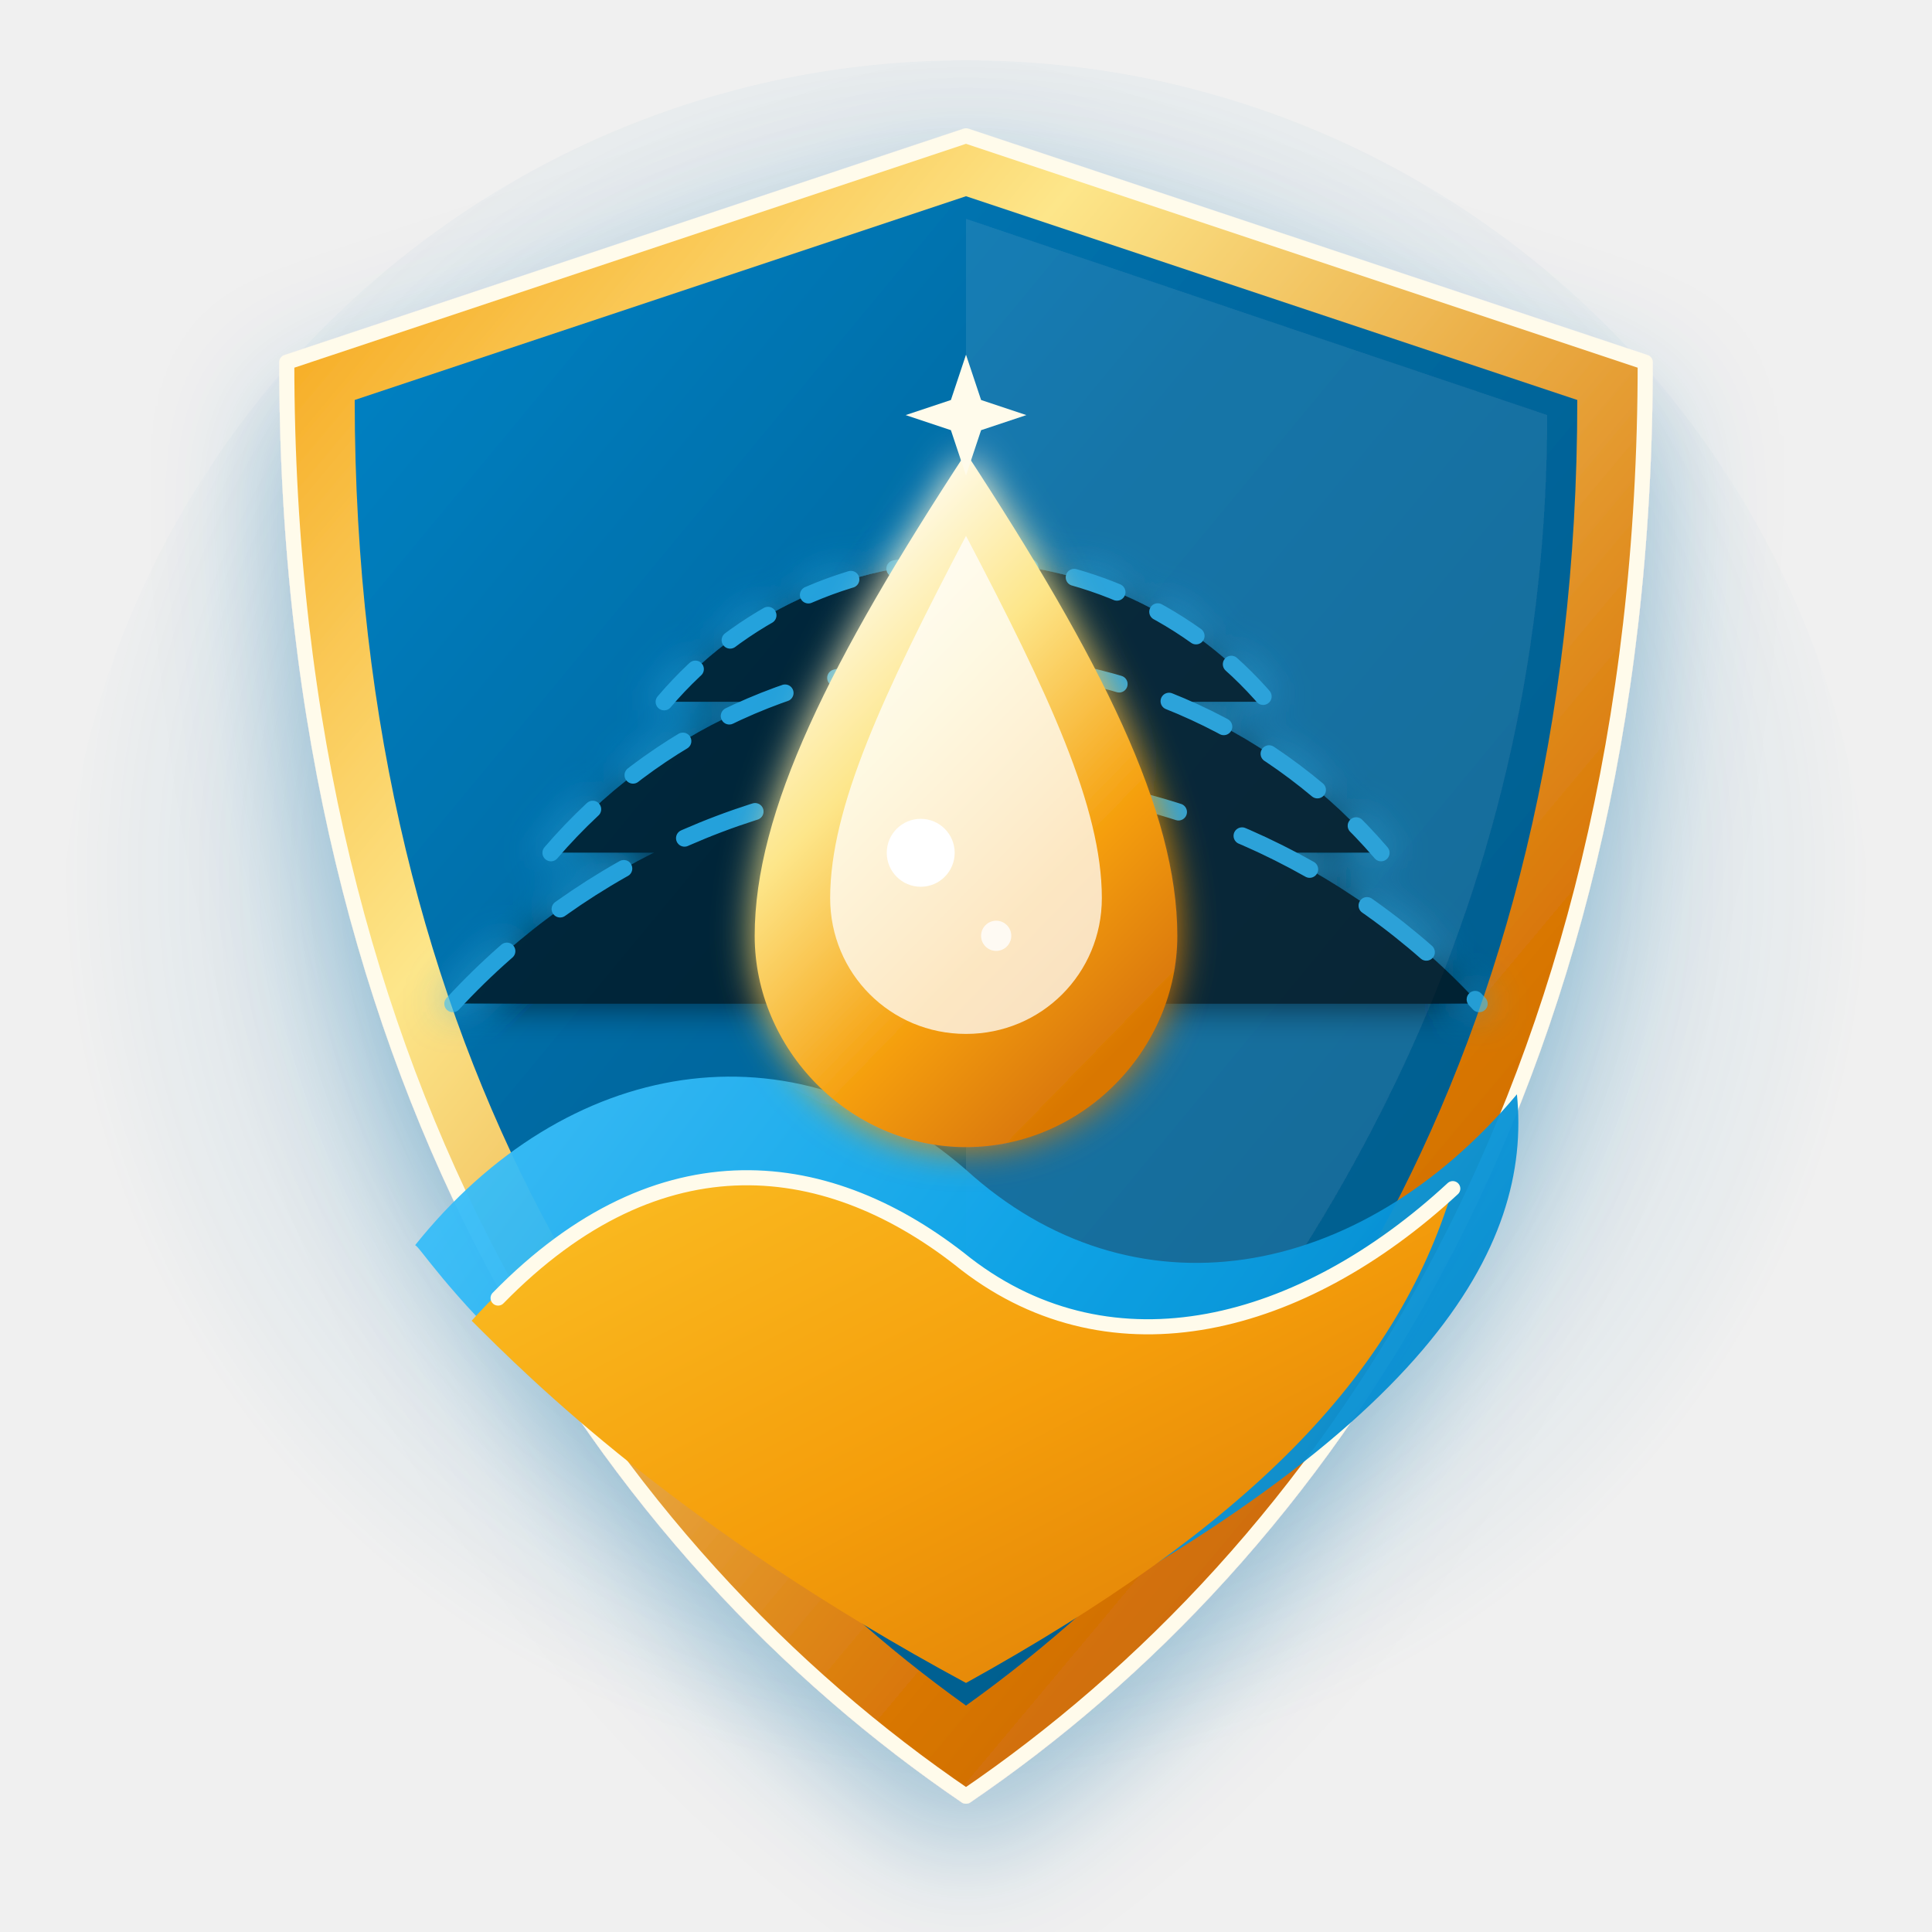
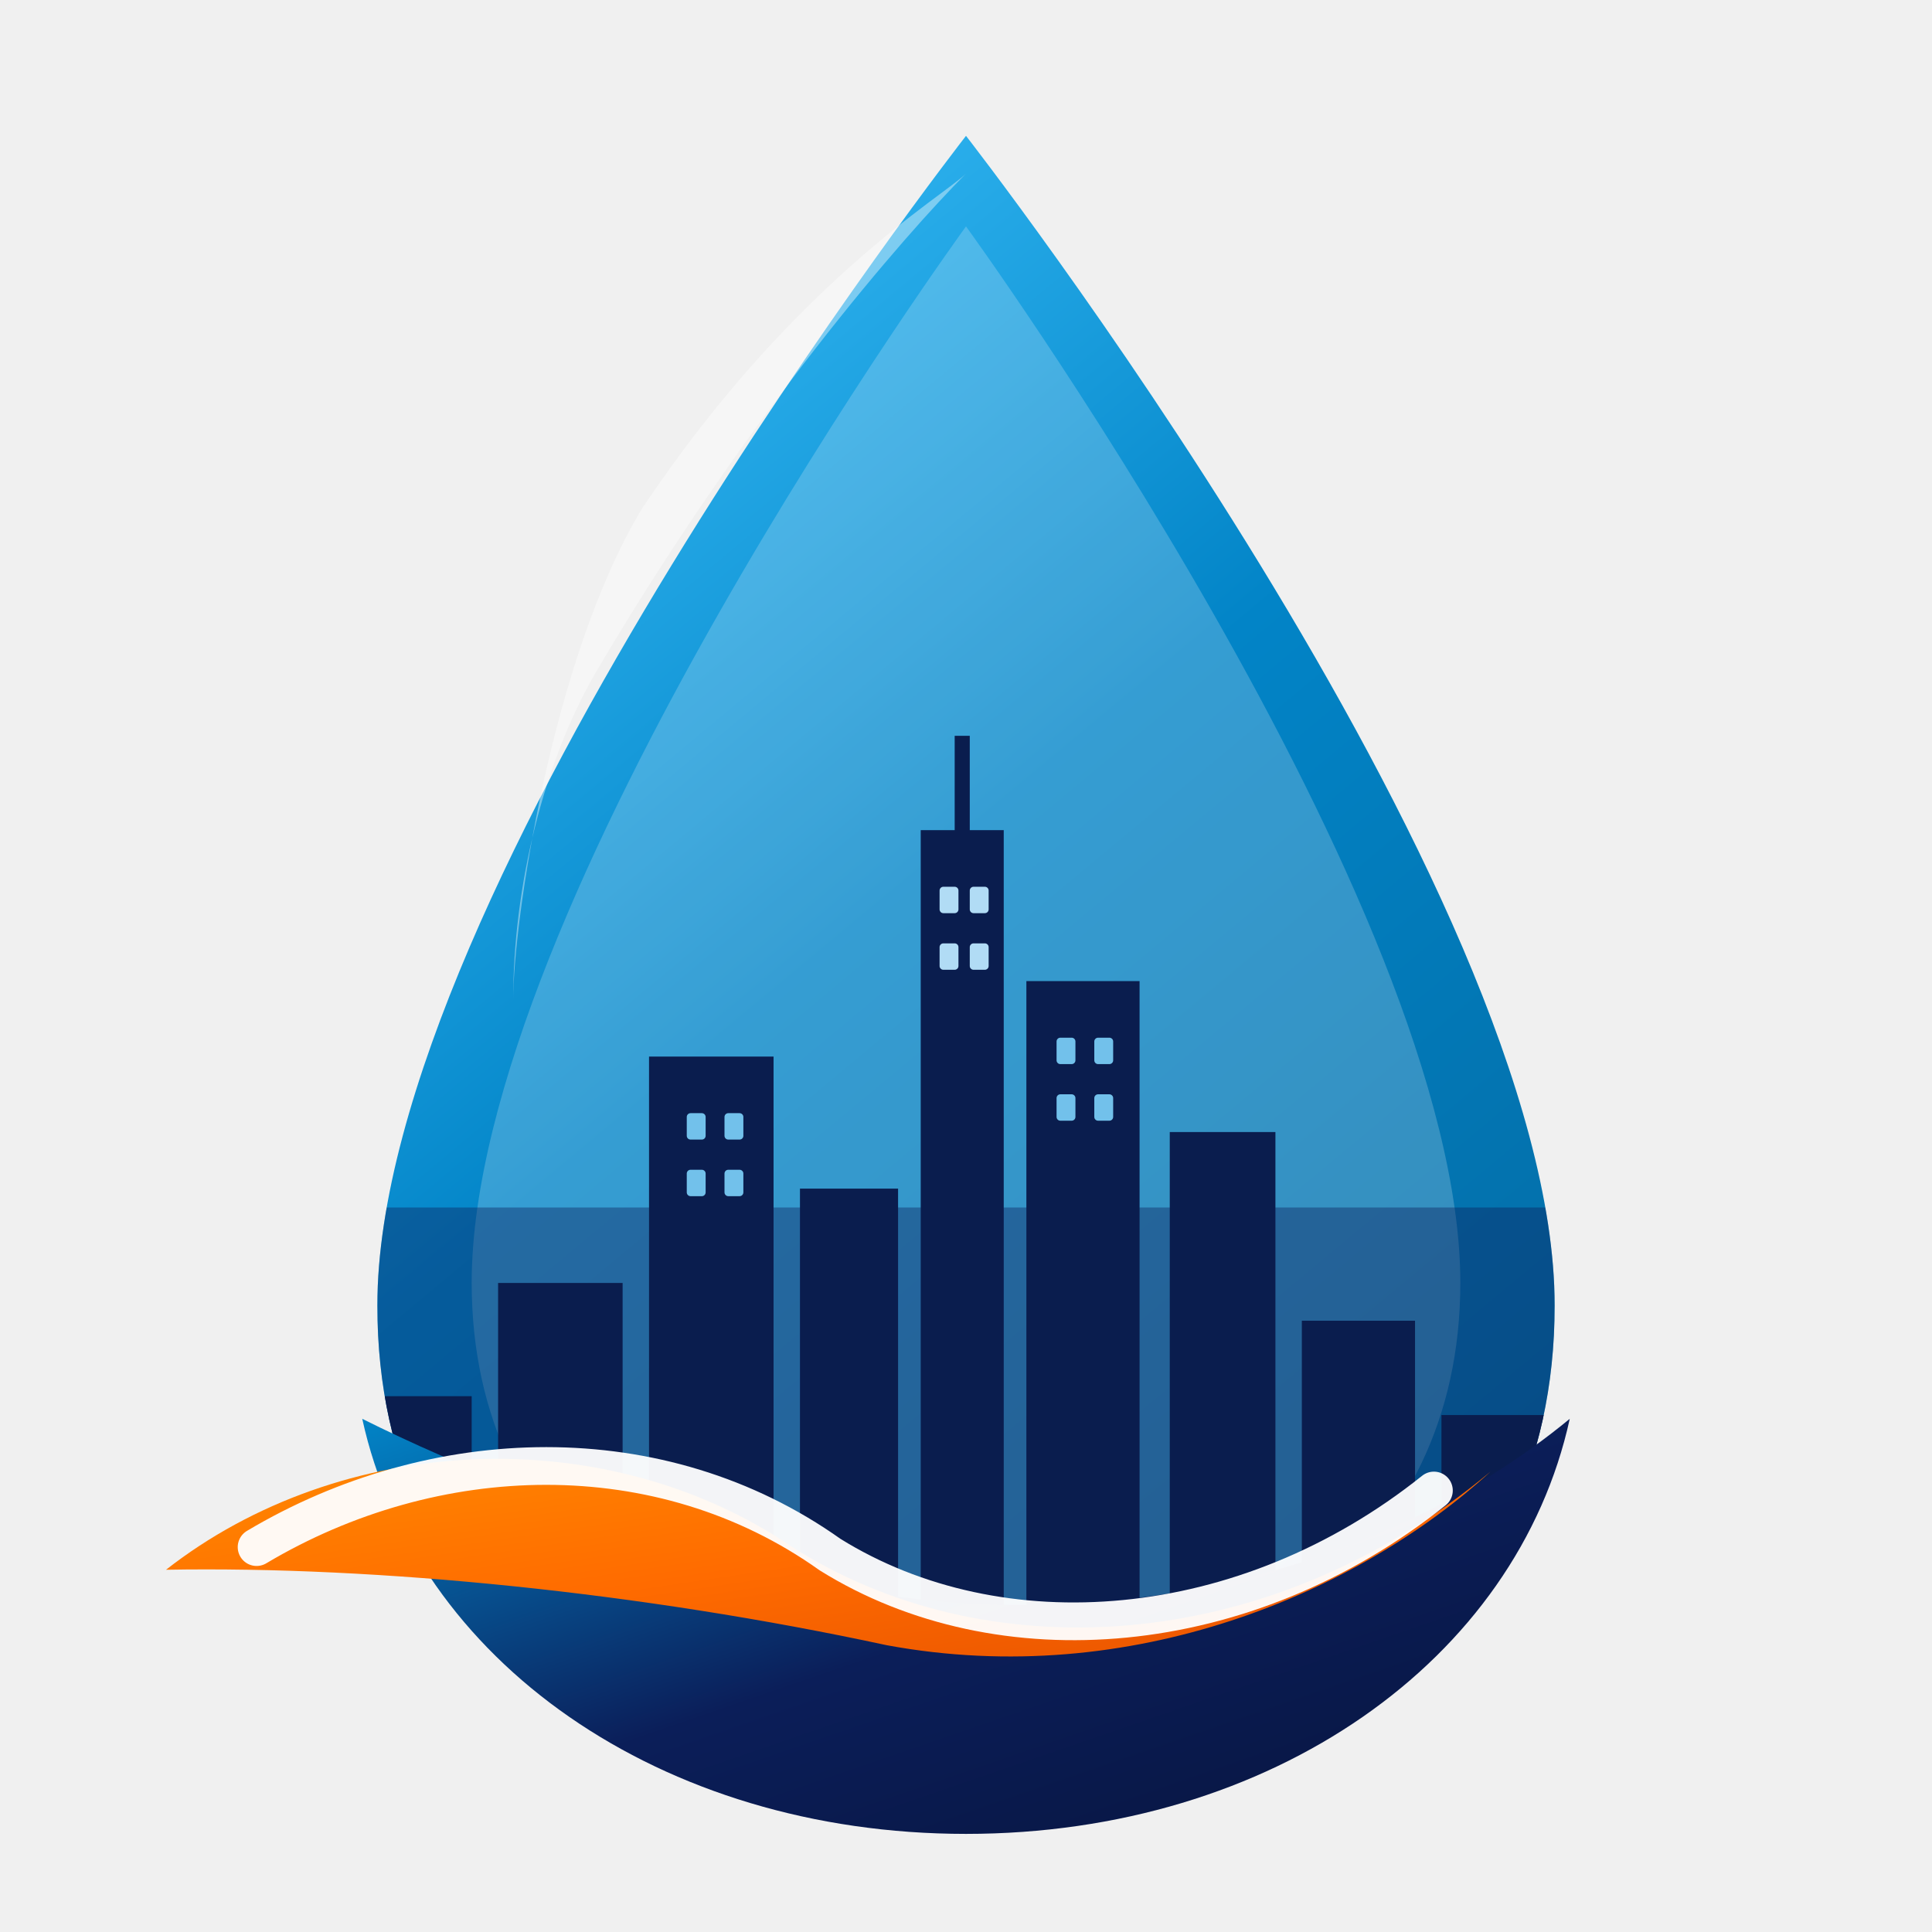
<svg xmlns="http://www.w3.org/2000/svg" viewBox="0 0 512 512" width="100%" height="100%">
  <defs>
-     <radialGradient id="bgGlow" cx="50%" cy="45%" r="50%">
-       <stop offset="0%" stop-color="#38BDF8" stop-opacity="0.35" />
-       <stop offset="100%" stop-color="#0369A1" stop-opacity="0" />
-     </radialGradient>
-     <linearGradient id="shieldGrad" x1="0%" y1="0%" x2="100%" y2="100%">
+     <linearGradient id="dropGrad" x1="20%" y1="0%" x2="80%" y2="100%">
+       <stop offset="0%" stop-color="#38BDF8" />
+       <stop offset="45%" stop-color="#0284C7" />
+       <stop offset="100%" stop-color="#0369A1" />
+     </linearGradient>
+     <linearGradient id="saffronWave" x1="0%" y1="0%" x2="100%" y2="100%">
+       <stop offset="0%" stop-color="#FF8A00" />
+       <stop offset="50%" stop-color="#FF6B00" />
+       <stop offset="100%" stop-color="#E65100" />
+     </linearGradient>
+     <linearGradient id="navyWave" x1="0%" y1="0%" x2="100%" y2="100%">
      <stop offset="0%" stop-color="#0284C7" />
-       <stop offset="40%" stop-color="#0369A1" />
-       <stop offset="100%" stop-color="#075985" />
+       <stop offset="50%" stop-color="#0B1E59" />
+       <stop offset="100%" stop-color="#07143D" />
    </linearGradient>
-     <linearGradient id="shieldRim" x1="0%" y1="0%" x2="100%" y2="100%">
-       <stop offset="0%" stop-color="#F59E0B" />
-       <stop offset="30%" stop-color="#FDE68A" />
-       <stop offset="70%" stop-color="#D97706" />
-       <stop offset="100%" stop-color="#B45309" />
-     </linearGradient>
-     <linearGradient id="waveGrad1" x1="0%" y1="30%" x2="100%" y2="70%">
-       <stop offset="0%" stop-color="#38BDF8" />
-       <stop offset="50%" stop-color="#0EA5E9" />
-       <stop offset="100%" stop-color="#0284C7" />
-     </linearGradient>
-     <linearGradient id="waveGrad2" x1="0%" y1="0%" x2="100%" y2="100%">
-       <stop offset="0%" stop-color="#FBBF24" />
-       <stop offset="50%" stop-color="#F59E0B" />
-       <stop offset="100%" stop-color="#D97706" />
-     </linearGradient>
-     <linearGradient id="dropGrad" x1="30%" y1="10%" x2="80%" y2="90%">
-       <stop offset="0%" stop-color="#FFFBEB" />
-       <stop offset="30%" stop-color="#FDE68A" />
-       <stop offset="70%" stop-color="#F59E0B" />
-       <stop offset="100%" stop-color="#D97706" />
-     </linearGradient>
-     <filter id="dropShadow" x="-10%" y="-10%" width="130%" height="130%">
-       <feDropShadow dx="0" dy="14" stdDeviation="16" flood-color="#0369A1" flood-opacity="0.35" />
-     </filter>
-     <filter id="glowFilter" x="-20%" y="-20%" width="140%" height="140%">
-       <feGaussianBlur stdDeviation="5" result="blur" />
-       <feComposite in="SourceGraphic" in2="blur" operator="over" />
-     </filter>
+     <clipPath id="dropClip">
+       <path d="M256 36 C256 36 100 236 100 346 C100 432 170 476 256 476 C342 476 412 432 412 346 C412 236 256 36 256 36 Z" />
+     </clipPath>
  </defs>
-   <circle cx="256" cy="256" r="240" fill="url(#bgGlow)" />
-   <g filter="url(#dropShadow)">
-     <path d="M256 36 L436 96 C436 290 350 412 256 476 C162 412 76 290 76 96 Z" fill="url(#shieldRim)" stroke="#FFFBEB" stroke-width="4" stroke-linejoin="round" />
-     <path d="M256 52 L418 106 C418 280 340 392 256 452 C172 392 94 280 94 106 Z" fill="url(#shieldGrad)" />
-     <path d="M256 58 L410 110 C410 230 360 340 256 438 C256 438 256 58 256 58 Z" fill="white" opacity="0.08" />
+   <path d="M256 36 C256 36 100 236 100 346 C100 432 170 476 256 476 C342 476 412 432 412 346 C412 236 256 36 256 36 Z" fill="url(#dropGrad)" />
+   <path d="M256 60 C256 60 125 240 125 340 C125 412 184 452 256 452 C328 452 387 412 387 340 C387 240 256 60 256 60 Z" fill="white" opacity="0.2" />
+   <g clip-path="url(#dropClip)">
+     <path d="M100 320 L412 320 L412 480 L100 480 Z" fill="#0B1E59" opacity="0.4" />
+     <path d="M 90 480           L 90 370 L 125 370 L 125 480          L 132 480 L 132 340 L 165 340 L 165 480          L 172 480 L 172 280 L 205 280 L 205 480          L 212 480 L 212 315 L 238 315 L 238 480          L 244 480 L 244 220 L 253 220 L 253 195 L 257 195 L 257 220 L 266 220 L 266 480          L 272 480 L 272 260 L 302 260 L 302 480          L 310 480 L 310 300 L 338 300 L 338 480          L 345 480 L 345 350 L 375 350 L 375 480          L 382 480 L 382 375 L 420 375 L 420 480 Z" fill="#0A1D4E" />
+     <rect x="182" y="295" width="5" height="7" rx="1" fill="#7DD3FC" opacity="0.9" />
+     <rect x="192" y="295" width="5" height="7" rx="1" fill="#7DD3FC" opacity="0.9" />
+     <rect x="182" y="310" width="5" height="7" rx="1" fill="#7DD3FC" opacity="0.9" />
+     <rect x="192" y="310" width="5" height="7" rx="1" fill="#7DD3FC" opacity="0.9" />
+     <rect x="249" y="235" width="5" height="7" rx="1" fill="#BAE6FD" opacity="0.95" />
+     <rect x="257" y="235" width="5" height="7" rx="1" fill="#BAE6FD" opacity="0.95" />
+     <rect x="249" y="250" width="5" height="7" rx="1" fill="#BAE6FD" opacity="0.95" />
+     <rect x="257" y="250" width="5" height="7" rx="1" fill="#BAE6FD" opacity="0.95" />
+     <rect x="280" y="275" width="5" height="7" rx="1" fill="#7DD3FC" opacity="0.9" />
+     <rect x="290" y="275" width="5" height="7" rx="1" fill="#7DD3FC" opacity="0.9" />
+     <rect x="280" y="290" width="5" height="7" rx="1" fill="#7DD3FC" opacity="0.9" />
+     <rect x="290" y="290" width="5" height="7" rx="1" fill="#7DD3FC" opacity="0.9" />
  </g>
-   <g stroke="#38BDF8" stroke-width="4.5" stroke-linecap="round" opacity="0.65" filter="url(#glowFilter)">
-     <path d="M176 186 A105 105 0 0 1 336 186" stroke-dasharray="12 12" />
-     <path d="M146 226 A145 145 0 0 1 366 226" stroke-dasharray="16 14" />
-     <path d="M120 266 A185 185 0 0 1 392 266" stroke-dasharray="20 18" />
-   </g>
-   <path d="M110 330 C150 280 210 270 256 310 C300 350 360 340 402 290 C406 330 380 380 256 442 C140 380 112 330 110 330 Z" fill="url(#waveGrad1)" opacity="0.95" />
-   <path d="M125 350 C170 300 220 305 256 335 C295 365 345 355 385 315 C370 365 330 405 256 446 C180 405 140 365 125 350 Z" fill="url(#waveGrad2)" />
-   <path d="M132 344 C175 300 220 306 256 335 C295 365 345 352 385 315" fill="none" stroke="#FFFBEB" stroke-width="4" stroke-linecap="round" />
-   <g filter="url(#glowFilter)">
-     <path d="M256 120 C220 175 200 215 200 248 C200 278 225 304 256 304 C287 304 312 278 312 248 C312 215 292 175 256 120 Z" fill="url(#dropGrad)" />
-     <path d="M256 142 C234 184 220 214 220 238 C220 258 236 274 256 274 C276 274 292 258 292 238 C292 214 278 184 256 142 Z" fill="#FFFFFF" opacity="0.75" />
-     <circle cx="244" cy="226" r="9" fill="white" />
-     <circle cx="264" cy="248" r="4" fill="white" opacity="0.8" />
-   </g>
-   <path d="M256 94 L260 106 L272 110 L260 114 L256 126 L252 114 L240 110 L252 106 Z" fill="#FFFBEB" />
+   <path d="M170 135 C210 75 250 52 256 46 C240 62 198 110 158 178 C144 202 136 235 136 265 C136 245 146 175 170 135 Z" fill="white" opacity="0.4" />
+   <path d="M 96 376 C 110 440 175 486 256 486 C 337 486 402 440 416 376 C 365 418 290 435 220 420 C 160 405 120 388 96 376 Z" fill="url(#navyWave)" />
+   <path d="M 44 416 C 90 380 160 376 210 410 C 260 442 335 440 395 390 C 360 422 300 448 235 436 C 170 422 100 415 44 416 Z" fill="url(#saffronWave)" />
+   <path d="M 68 410 C 115 382 175 380 220 412 C 265 440 330 435 380 395" stroke="white" stroke-width="10" stroke-linecap="round" fill="none" opacity="0.95" />
</svg>
